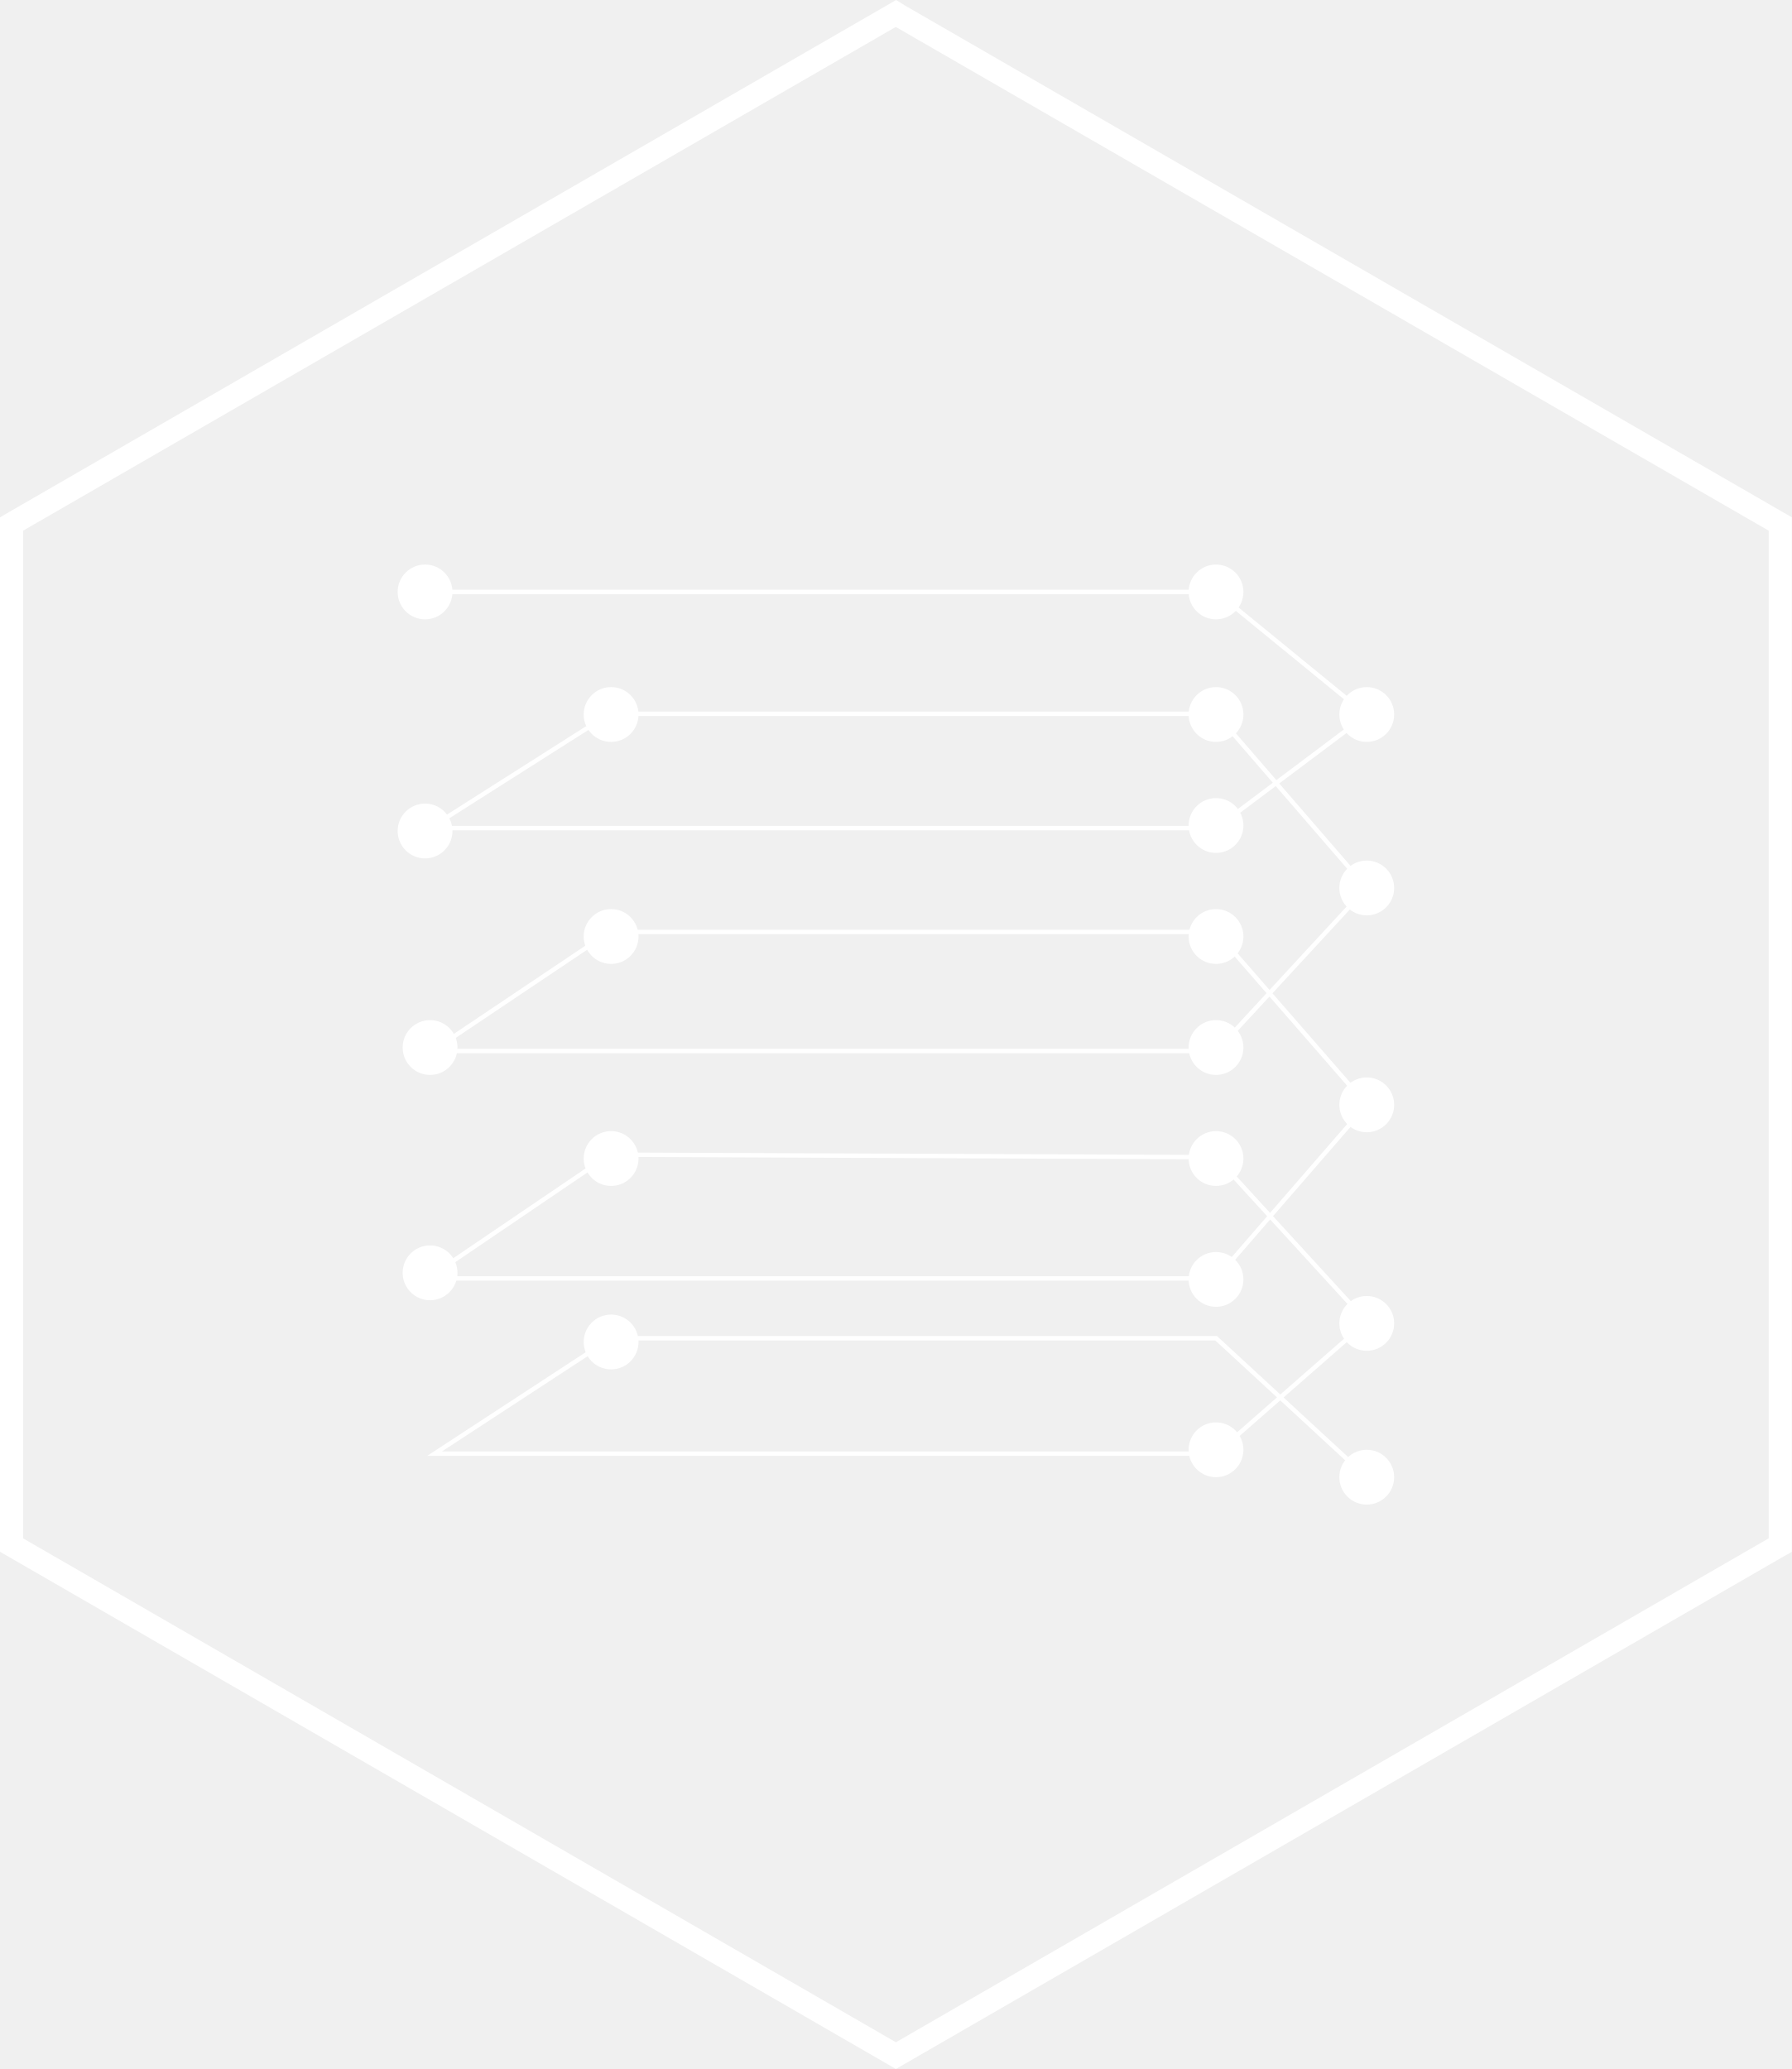
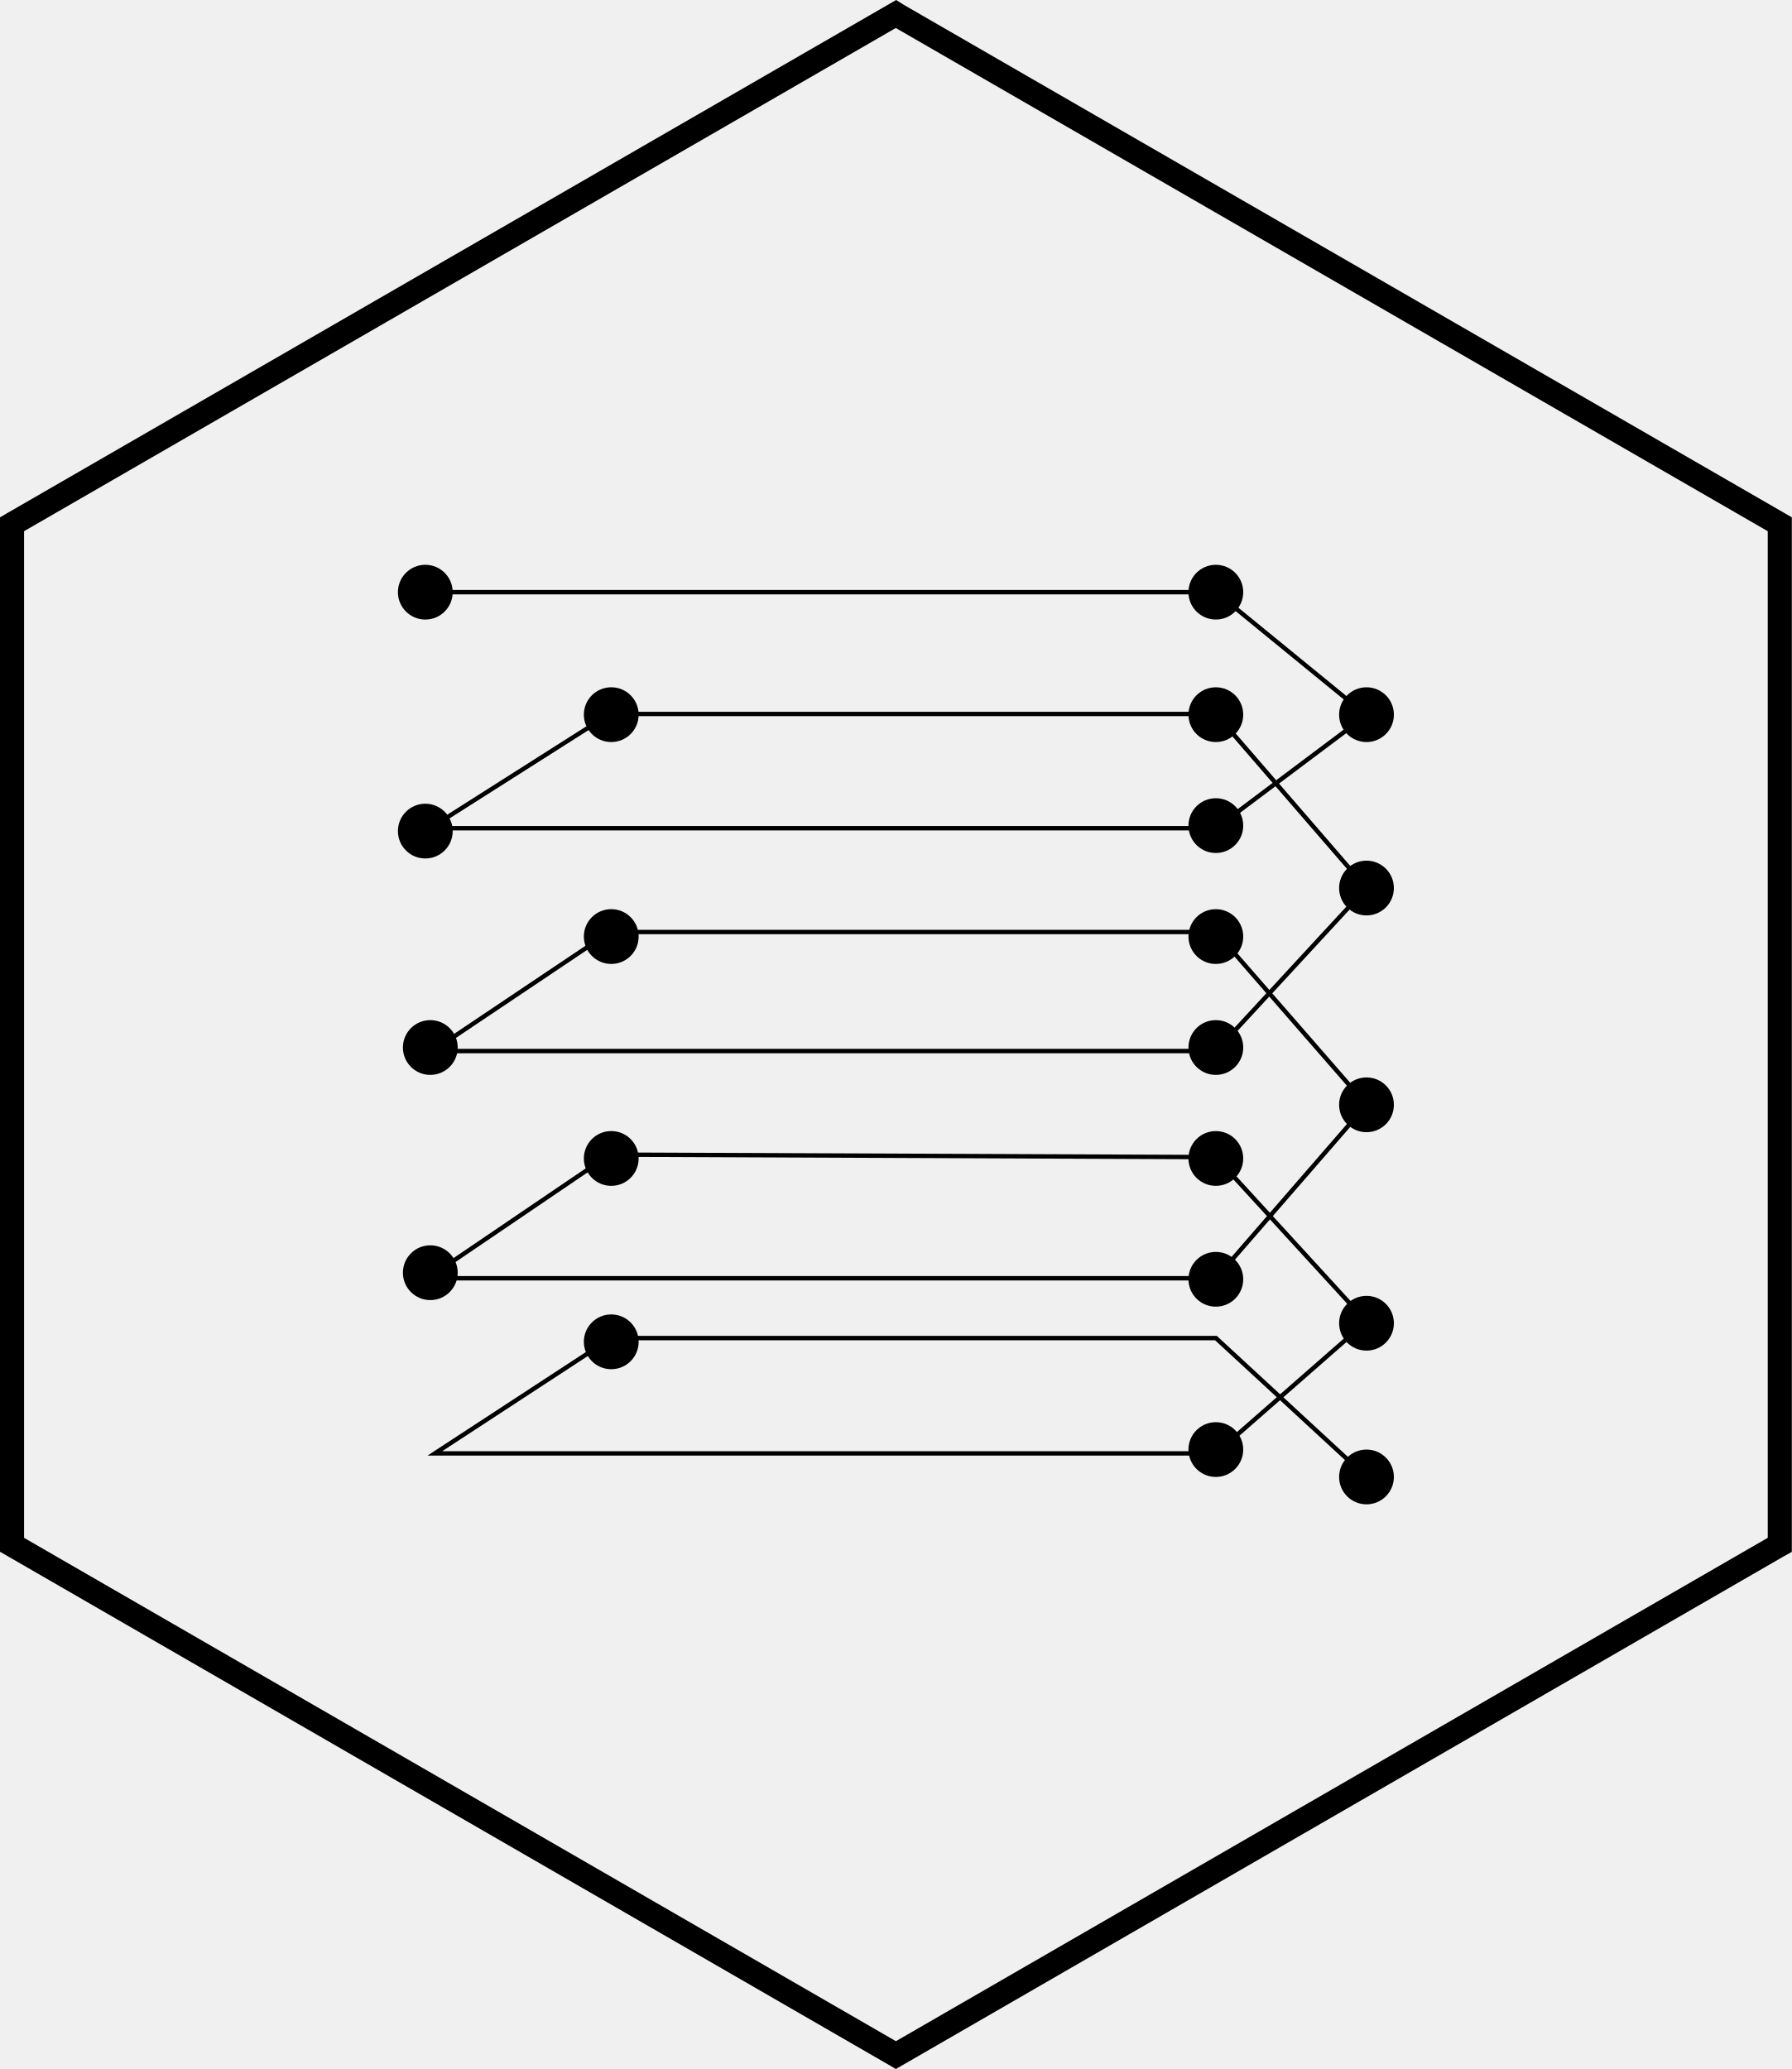
- <svg xmlns="http://www.w3.org/2000/svg" viewBox="-4 35.522 619.651 715.604" enable-background="new -4 35.522 619.651 715.604">
-   <path stroke="#fff" stroke-width="8" stroke-miterlimit="10" d="M304.958 745.996l.864.505 304.926-176.08.904-.505V216.753L306.675 40.73l-.854-.537L.86 216.25l-.86.503v353.16l304.958 176.083z" fill="none" />
-   <g fill="#fff">
-     <circle cx="142.996" cy="240.256" r="9.477" />
-     <circle cx="468.65" cy="546.434" r="9.477" />
-     <path d="M425.997 240.256c0 5.232-4.243 9.474-9.474 9.474-5.244 0-9.472-4.243-9.472-9.474 0-5.234 4.23-9.474 9.473-9.474 5.232 0 9.474 4.24 9.474 9.474zM425.997 282.643c0 5.232-4.243 9.477-9.474 9.477-5.244 0-9.472-4.245-9.472-9.477s4.23-9.474 9.473-9.474c5.232-.002 9.474 4.24 9.474 9.473zM425.997 321.038c0 5.232-4.243 9.477-9.474 9.477-5.244 0-9.472-4.245-9.472-9.477 0-5.234 4.23-9.477 9.473-9.477 5.232-.002 9.474 4.24 9.474 9.478zM425.997 359.428c0 5.234-4.243 9.482-9.474 9.482-5.244 0-9.472-4.245-9.472-9.482 0-5.232 4.23-9.474 9.473-9.474 5.232 0 9.474 4.242 9.474 9.474zM425.997 397.828c0 5.23-4.243 9.477-9.474 9.477-5.244 0-9.472-4.245-9.472-9.477s4.23-9.477 9.473-9.477c5.232-.002 9.474 4.246 9.474 9.478zM425.997 436.218c0 5.24-4.243 9.477-9.474 9.477-5.244 0-9.472-4.238-9.472-9.477 0-5.232 4.23-9.472 9.473-9.472 5.232 0 9.474 4.24 9.474 9.472z" />
-     <circle cx="207.334" cy="282.643" r="9.48" />
-     <circle cx="207.334" cy="359.428" r="9.48" />
-     <circle cx="207.334" cy="436.218" r="9.48" />
-     <path d="M425.997 478.037c0 5.232-4.243 9.472-9.474 9.472-5.244 0-9.472-4.24-9.472-9.473 0-5.24 4.23-9.477 9.473-9.477 5.232 0 9.474 4.238 9.474 9.477zM425.997 536.955c0 5.232-4.243 9.48-9.474 9.48-5.244 0-9.472-4.25-9.472-9.48s4.23-9.472 9.473-9.472c5.232 0 9.474 4.24 9.474 9.472zM478.13 493.24c0 5.232-4.243 9.474-9.474 9.474-5.244 0-9.48-4.243-9.48-9.474 0-5.232 4.24-9.472 9.48-9.472 5.23-.002 9.474 4.24 9.474 9.472z" />
-     <circle cx="207.334" cy="499.672" r="9.48" />
-     <path d="M478.13 417.65c0 5.24-4.243 9.48-9.474 9.48-5.244 0-9.48-4.24-9.48-9.48 0-5.232 4.24-9.472 9.48-9.472 5.23 0 9.474 4.243 9.474 9.472zM478.13 342.64c0 5.234-4.243 9.477-9.474 9.477-5.244 0-9.48-4.243-9.48-9.477 0-5.23 4.24-9.474 9.48-9.474 5.23 0 9.474 4.247 9.474 9.474zM478.13 282.643c0 5.232-4.243 9.477-9.474 9.477-5.244 0-9.48-4.245-9.48-9.477s4.24-9.474 9.48-9.474c5.23-.002 9.474 4.24 9.474 9.473zM154.208 475.755c0 5.232-4.25 9.477-9.495 9.477-5.232 0-9.467-4.245-9.467-9.477 0-5.234 4.238-9.477 9.467-9.477 5.244 0 9.495 4.243 9.495 9.477zM154.208 397.828c0 5.23-4.25 9.477-9.495 9.477-5.232 0-9.467-4.245-9.467-9.477s4.238-9.477 9.467-9.477c5.244-.002 9.495 4.246 9.495 9.478z" />
-     <circle cx="142.996" cy="322.938" r="9.477" />
-     <path d="M468.13 546.992l-29.39-27.12-21.905 19.175h-273.09l63.37-41.435h209.738l21.914 20.22 28.802-25.22-32.326-35.31-18.34 21.142H141.34l65.286-44.312h.236L416.89 435l18.326 20.023 32.423-37.368-32.632-37.46-18.126 19.613H142.966l63.66-42.715H416.9l.223.26 17.915 20.564 32.586-35.285-30.452-35.227-20.37 15.29H142.03l64.61-41.055h210.262l20.493 23.7 30.023-22.532-51.13-41.79H142.99v-1.52h273.832l53.06 43.363-31.493 23.634 31.272 36.168-33.618 36.404 33.618 38.588-33.422 38.498 33.492 36.58-29.844 26.134 29.274 27.015-1.03 1.112zm-319.29-9.467h267.427l21.346-18.69-21.36-19.702H207.57l-58.73 38.392zm-2.548-60.603H416.21l18.004-20.75-17.992-19.656-209.13-.87-60.8 41.276zm1.67-78.637H416.22l17.784-19.248-17.797-20.428H207.093l-59.13 39.675zm-.708-77.117h269.044l19.873-14.915-19.962-23.094H207.08l-59.826 38.008z" />
-   </g>
+ <svg xmlns="http://www.w3.org/2000/svg" width="595.595" height="687.824" viewBox="-4.157 112.555 595.595 687.824" enable-background="new -4.157 112.555 595.595 687.824">
+   <path stroke="#000" stroke-width="8" stroke-miterlimit="10" d="M292.807 795.268l.83.485 292.933-169.154.868-.485v-339.273l-292.982-169.1-.82-.516-292.967 169.132-.826.483v339.27l292.964 169.158z" fill="none" />
+   <circle cx="137.215" cy="309.419" r="9.104" />
+   <circle cx="450.061" cy="603.555" r="9.104" />
+   <path d="M409.085 309.419c0 5.026-4.076 9.101-9.101 9.101-5.038 0-9.099-4.076-9.099-9.101 0-5.028 4.064-9.101 9.1-9.101 5.026 0 9.101 4.073 9.1 9.101zm0 40.72c0 5.026-4.076 9.104-9.101 9.104-5.038 0-9.099-4.078-9.099-9.104s4.064-9.101 9.1-9.101c5.026-.002 9.101 4.073 9.1 9.101zm0 36.885c0 5.026-4.076 9.104-9.101 9.104-5.038 0-9.099-4.078-9.099-9.104 0-5.028 4.064-9.104 9.1-9.104 5.026-.002 9.101 4.073 9.1 9.104zm0 36.88c0 5.028-4.076 9.109-9.101 9.109-5.038 0-9.099-4.078-9.099-9.109 0-5.026 4.064-9.101 9.1-9.101 5.026 0 9.101 4.075 9.1 9.101zm0 36.89c0 5.024-4.076 9.104-9.101 9.104-5.038 0-9.099-4.078-9.099-9.104s4.064-9.104 9.1-9.104c5.026-.002 9.101 4.079 9.1 9.104zm0 36.88c0 5.034-4.076 9.104-9.101 9.104-5.038 0-9.099-4.071-9.099-9.104 0-5.026 4.064-9.099 9.1-9.099 5.026-.001 9.101 4.073 9.1 9.099z" />
+   <circle cx="199.022" cy="350.139" r="9.107" />
+   <circle cx="199.022" cy="423.904" r="9.107" />
+   <circle cx="199.022" cy="497.674" r="9.107" />
+   <path d="M409.085 537.848c0 5.026-4.076 9.099-9.101 9.099-5.038 0-9.099-4.073-9.099-9.1 0-5.034 4.064-9.104 9.1-9.104 5.026 0 9.101 4.071 9.1 9.105zm0 56.601c0 5.026-4.076 9.107-9.101 9.107-5.038 0-9.099-4.083-9.099-9.107s4.064-9.099 9.1-9.099c5.026-.001 9.101 4.073 9.1 9.099zm50.083-41.996c0 5.026-4.076 9.101-9.101 9.101-5.038 0-9.107-4.076-9.107-9.101 0-5.026 4.073-9.099 9.107-9.099 5.024-.002 9.101 4.073 9.101 9.099z" />
+   <circle cx="199.022" cy="558.632" r="9.107" />
+   <path d="M459.168 479.836c0 5.034-4.076 9.107-9.101 9.107-5.038 0-9.107-4.073-9.107-9.107 0-5.026 4.073-9.099 9.107-9.099 5.024 0 9.101 4.076 9.101 9.099zm0-72.06c0 5.028-4.076 9.104-9.101 9.104-5.038 0-9.107-4.076-9.107-9.104 0-5.024 4.073-9.101 9.107-9.101 5.024 0 9.101 4.08 9.101 9.101zm0-57.637c0 5.026-4.076 9.104-9.101 9.104-5.038 0-9.107-4.078-9.107-9.104s4.073-9.101 9.107-9.101c5.024-.002 9.101 4.073 9.101 9.101zm-311.182 185.517c0 5.026-4.083 9.104-9.122 9.104-5.026 0-9.095-4.078-9.095-9.104 0-5.028 4.071-9.104 9.095-9.104 5.038 0 9.122 4.076 9.122 9.104zm0-74.862c0 5.024-4.083 9.104-9.122 9.104-5.026 0-9.095-4.078-9.095-9.104s4.071-9.104 9.095-9.104c5.038-.002 9.122 4.079 9.122 9.104z" />
+   <circle cx="137.215" cy="388.849" r="9.104" />
+   <path d="M449.561 604.091l-28.234-26.053-21.043 18.421h-262.35l60.878-39.805h201.489l21.052 19.425 27.669-24.228-31.055-33.921-17.619 20.31h-264.724l62.718-42.569h.227l201.768.834 17.605 19.236 31.148-35.898-31.349-35.987-17.413 18.842h-263.142l61.156-41.035h202.004l.214.25 17.21 19.755 31.304-33.897-29.254-33.842-19.569 14.689h-263.964l62.069-39.44h201.992l19.687 22.768 28.842-21.646-49.119-40.146h-262.549v-1.46h263.062l50.973 41.658-30.254 22.704 30.042 34.746-32.296 34.972 32.296 37.07-32.108 36.984 32.175 35.141-28.67 25.106 28.123 25.953-.99 1.068-.001-.005zm-306.732-9.094h256.909l20.506-17.955-20.52-18.927h-200.475l-56.42 36.882zm-2.448-58.22h259.302l17.296-19.934-17.284-18.883-200.905-.836-58.409 39.653zm1.604-75.544h257.707l17.085-18.491-17.097-19.625h-200.889l-56.806 38.116zm-.68-74.084h258.462l19.091-14.328-19.177-22.186h-200.903l-57.473 36.514z" />
</svg>
